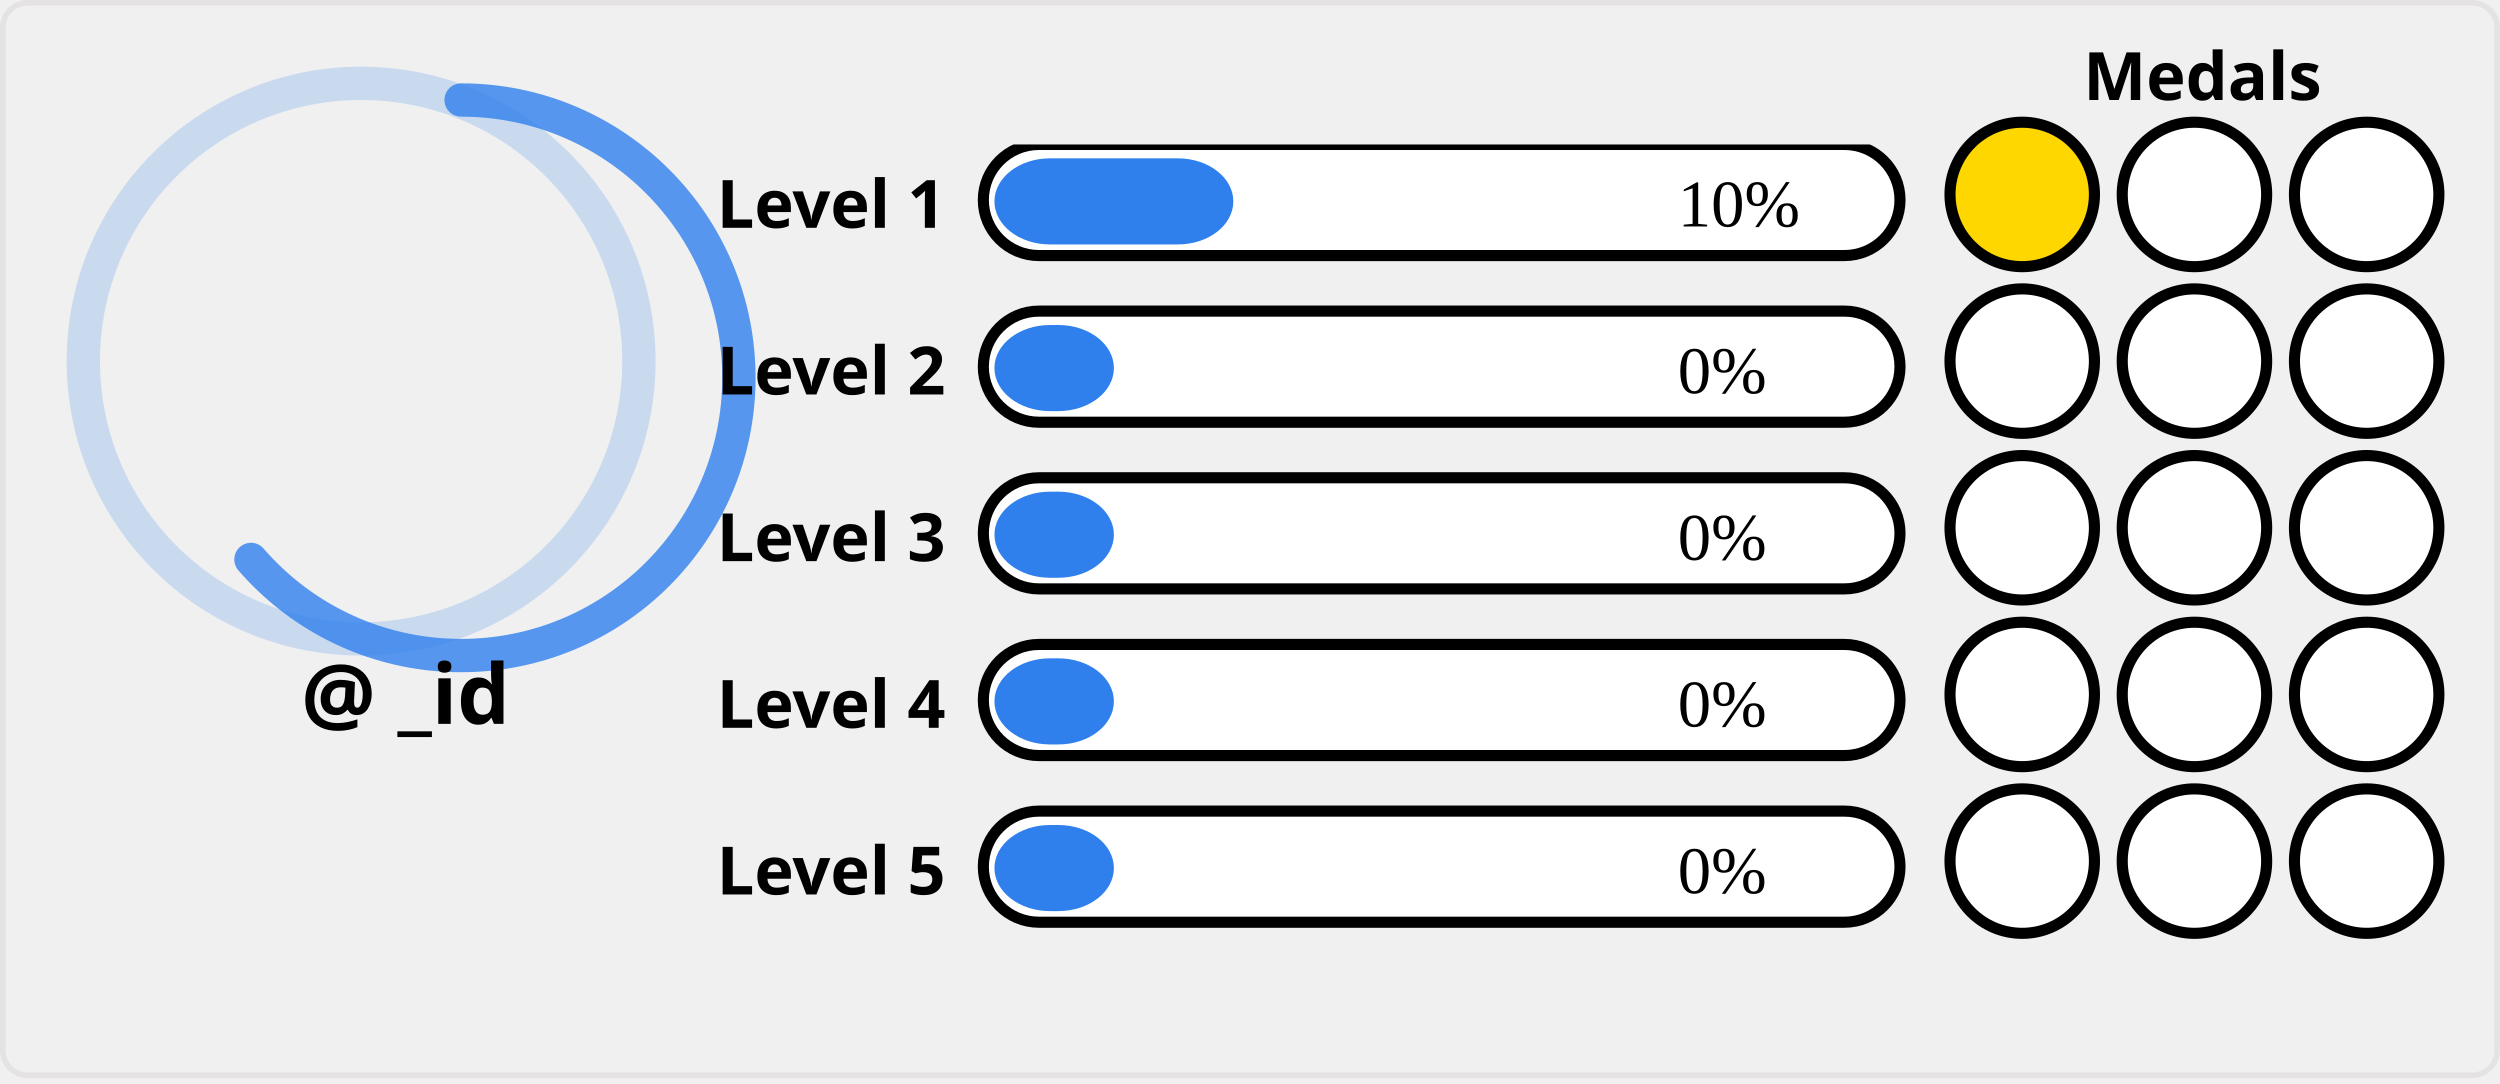
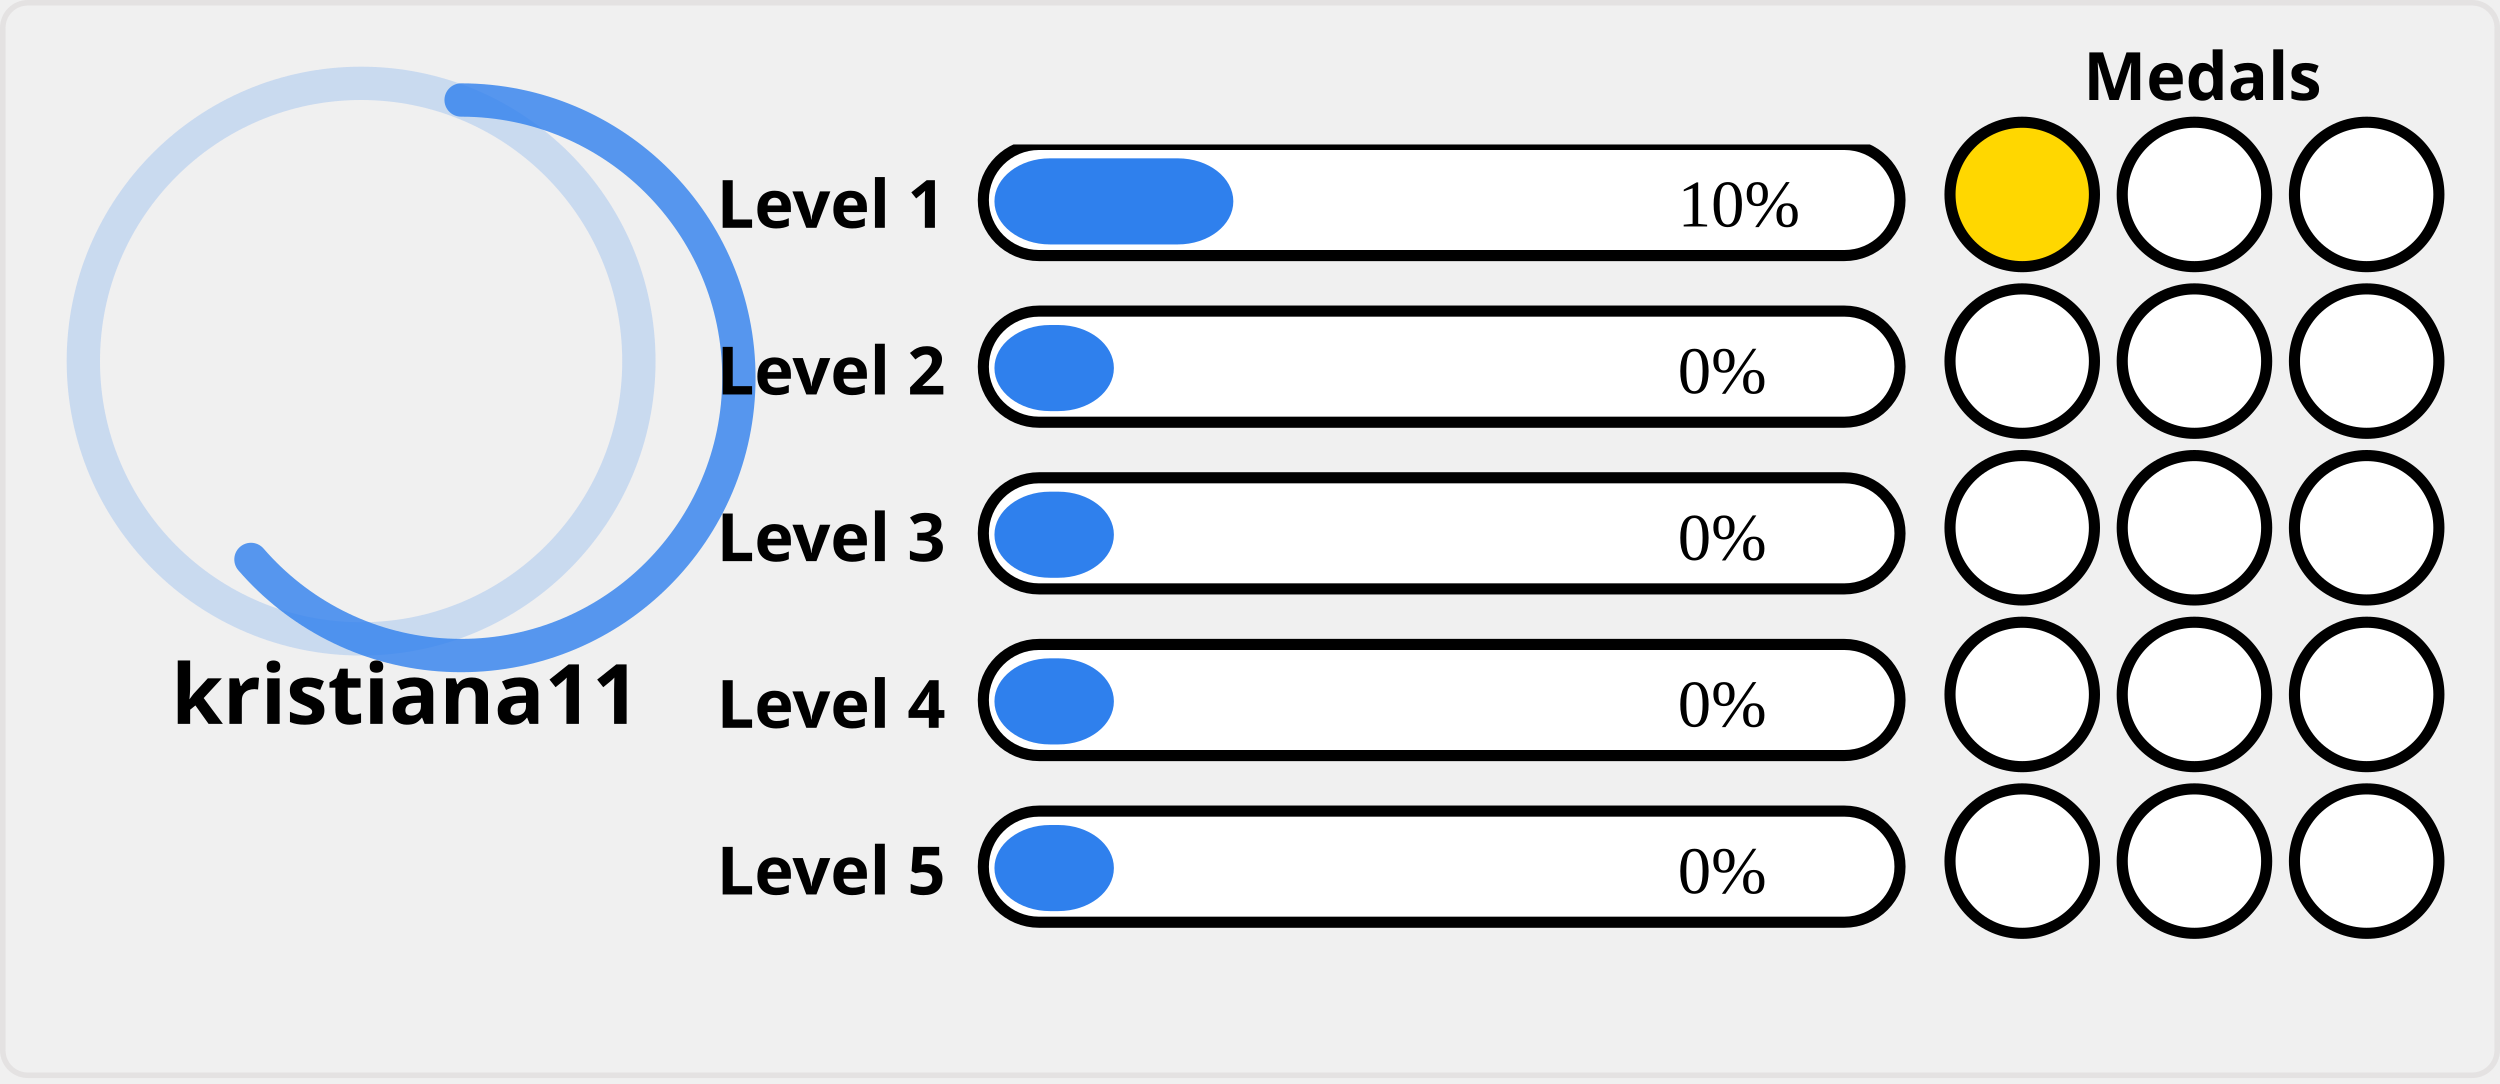
<svg xmlns="http://www.w3.org/2000/svg" width="450" height="195" viewBox="0 0 450 195" fill="none" role="img" aria-labelledby="descId">
  <style>
                .header {
                    font: 600 18px 'Segoe UI', Ubuntu, Sans-Serif;
                    fill: #21262d;
                    animation: fadeInAnimation 0.8s ease-in-out forwards;
                }
                @supports(-moz-appearance: auto) {
                    /* Selector detects Firefox */
                    .header { font-size: 15.5px; }
                }
                
                .username {
                    font: 600 15px 'Segoe UI', Ubuntu, "Helvetica Neue", Sans-Serif; fill: black;
                }

                .stat {
                    font: 600 9px 'Segoe UI', Ubuntu, "Helvetica Neue", Sans-Serif; fill: black;
                }

                .levels {
                    font: 600 12px 'Segoe UI', Ubuntu, "Helvetica Neue", Sans-Serif; fill: black;
                }

                @supports(-moz-appearance: auto) {
                    /* Selector detects Firefox */
                    .stat { font-size:12px; }
                }
                .stagger {
                    opacity: 0;
                    animation: fadeInAnimation 0.3s ease-in-out forwards;
                }
                .rank-text {
                    font: 800 24px 'Segoe UI', Ubuntu, Sans-Serif; fill: black;
                    animation: scaleInAnimation 0.3s ease-in-out forwards;
                }
                .rank-percentile-header {
                    font-size: 14px;
                }
                .rank-percentile-text {
                    font-size: 16px;
                }
                
                .not_bold { font-weight: 400 }
                .bold { font-weight: 700 }
                .icon {
                    fill: #4c71f2;
                    display: none;
                }

                .rank-circle-rim {
                    stroke: #2f80ed;
                    fill: none;
                    stroke-width: 6;
                    opacity: 0.2;
                }
                .rank-circle {
                    stroke: #2f80ed;
                    stroke-dasharray: 200;
                    fill: none;
                    stroke-width: 6;
                    stroke-linecap: round;
                    opacity: 0.8;
                    transform-origin: -10px 8px;
                    transform: rotate(-90deg);
                    animation: rankAnimation 1s forwards ease-in-out;
                }
                
                @keyframes rankAnimation {
                    from {
                        stroke-dashoffset: 251.327;
                    }
                    to {
                        stroke-dashoffset: 151.899;
                    }
                }
                
                /* Animations */
                @keyframes scaleInAnimation {
                    from {
                        transform: translate(-5px, 5px) scale(0);
                    }
                    to {
                        transform: translate(-5px, 5px) scale(1);
                    }
                }
                @keyframes fadeInAnimation {
                    from {
                        opacity: 0;
                    }
                    to {
                        opacity: 1;
                    }
                }
            </style>
  <rect data-testid="card-bg" x="0.5" y="0.5" rx="4.5" height="99%" stroke="#e4e2e2" width="449" fill="#white" stroke-opacity="1" />
  <g data-testid="main-card-body" transform="translate(0, 55)">
    <g data-testid="rank-circle" transform="translate(365, 30)">
      <circle class="rank-circle-rim" cx="-300" cy="-20" r="50" />
      <circle class="rank-circle" cx="17" cy="-282" r="50" />
      <g class="rank-text">
        <text x="-292" y="40" alignment-baseline="middle" dominant-baseline="middle" text-anchor="middle" class="username bold" fill="#2f80ed">
-                                 @ _id
+                                 kristiana11
                            </text>
      </g>
    </g>
    <svg x="4" y="80">
      <g transform="translate(0, -2)">
        <g class="stagger" style="animation-delay: 450ms" transform="translate(25, 0)">
          <text class="stat  bold" y="12.5">XP:</text>
          <text class="stat  bold" x="18" y="12.5" data-testid="stars">
-                                     2
+                                     10
                                </text>
        </g>
      </g>
      <g transform="translate(0, 10)">
        <g class="stagger" style="animation-delay: 600ms" transform="translate(25, 0)">
          <text class="stat  bold" y="12.5">LEVEL:</text>
          <text class="stat  bold" x="35" y="12.5" data-testid="commits">
-                                     15
+                                     0
                                </text>
        </g>
      </g>
      <g transform="translate(-1, 22)">
        <g class="stagger" style="animation-delay: 750ms" transform="translate(25, 0)">
          <text class="stat  bold" y="12.5">GITCOINS:</text>
          <text class="stat  bold" x="50" y="12.5" data-testid="prs">
-                                     200
+                                     0
                                </text>
        </g>
      </g>
    </svg>
  </g>
  <g data-testid="main-card-body" transform="translate(0, 55)">
    <svg x="130" y="-29" width="215" height="200">
      <text x="-1" y="15" class="levels bold" fill="black">Level 1</text>
      <rect x="47" y="0" width="165" height="20" fill="white" rx="10" stroke="black" stroke-width="2" />
      <rect x="49" y="2.5" width="20%" height="15.5" fill="#2f80ed" rx="10" />
      <text x="172" y="12" fill="black" dominant-baseline="middle">10%</text>
      <text x="-1" y="45" class="levels bold" fill="black">Level 2</text>
      <rect x="47" y="30" width="165" height="20" fill="white" rx="10" stroke="black" stroke-width="2" />
      <rect x="49" y="32.5" width="10%" height="15.5" fill="#2f80ed" rx="10" />
      <text x="172" y="42" fill="black" dominant-baseline="middle">0%</text>
      <text x="-1" y="75" class="levels bold" fill="black">Level 3</text>
      <rect x="47" y="60" width="165" height="20" fill="white" rx="10" stroke="black" stroke-width="2" />
      <rect x="49" y="62.5" width="10%" height="15.5" fill="#2f80ed" rx="10" />
      <text x="172" y="72" fill="black" dominant-baseline="middle">0%</text>
      <text x="-1" y="105" class="levels bold" fill="black">Level 4</text>
      <rect x="47" y="90" width="165" height="20" fill="white" rx="10" stroke="black" stroke-width="2" />
      <rect x="49" y="92.5" width="10%" height="15.5" fill="#2f80ed" rx="10" />
      <text x="172" y="102" fill="black" dominant-baseline="middle">0%</text>
      <text x="-1" y="135" class="levels bold" fill="black">Level 5</text>
      <rect x="47" y="120" width="165" height="20" fill="white" rx="10" stroke="black" stroke-width="2" />
      <rect x="49" y="122.5" width="10%" height="15.5" fill="#2f80ed" rx="10" />
      <text x="172" y="132" fill="black" dominant-baseline="middle">0%</text>
    </svg>
  </g>
  <g data-testid="card-title" transform="translate(375, 18)">
    <g transform="translate(0, 0)">
      <text x="0" y="0" class="levels" data-testid="header">
                            Medals
                        </text>
    </g>
  </g>
  <g data-testid="main-card-body" transform="translate(0, 55)">
    <svg x="350" y="-180" width="225" height="300">
      <circle cx="14" cy="160" r="13" fill="gold" stroke="black" stroke-width="2" />
      <circle cx="45" cy="160" r="13" fill="white" stroke="black" stroke-width="2" />
      <circle cx="76" cy="160" r="13" fill="white" stroke="black" stroke-width="2" />
      <circle cx="14" cy="190" r="13" fill="white" stroke="black" stroke-width="2" />
      <circle cx="45" cy="190" r="13" fill="white" stroke="black" stroke-width="2" />
      <circle cx="76" cy="190" r="13" fill="white" stroke="black" stroke-width="2" />
      <circle cx="14" cy="220" r="13" fill="white" stroke="black" stroke-width="2" />
      <circle cx="45" cy="220" r="13" fill="white" stroke="black" stroke-width="2" />
      <circle cx="76" cy="220" r="13" fill="white" stroke="black" stroke-width="2" />
      <circle cx="14" cy="250" r="13" fill="white" stroke="black" stroke-width="2" />
      <circle cx="45" cy="250" r="13" fill="white" stroke="black" stroke-width="2" />
      <circle cx="76" cy="250" r="13" fill="white" stroke="black" stroke-width="2" />
      <circle cx="14" cy="280" r="13" fill="white" stroke="black" stroke-width="2" />
      <circle cx="45" cy="280" r="13" fill="white" stroke="black" stroke-width="2" />
      <circle cx="76" cy="280" r="13" fill="white" stroke="black" stroke-width="2" />
    </svg>
  </g>
</svg>
